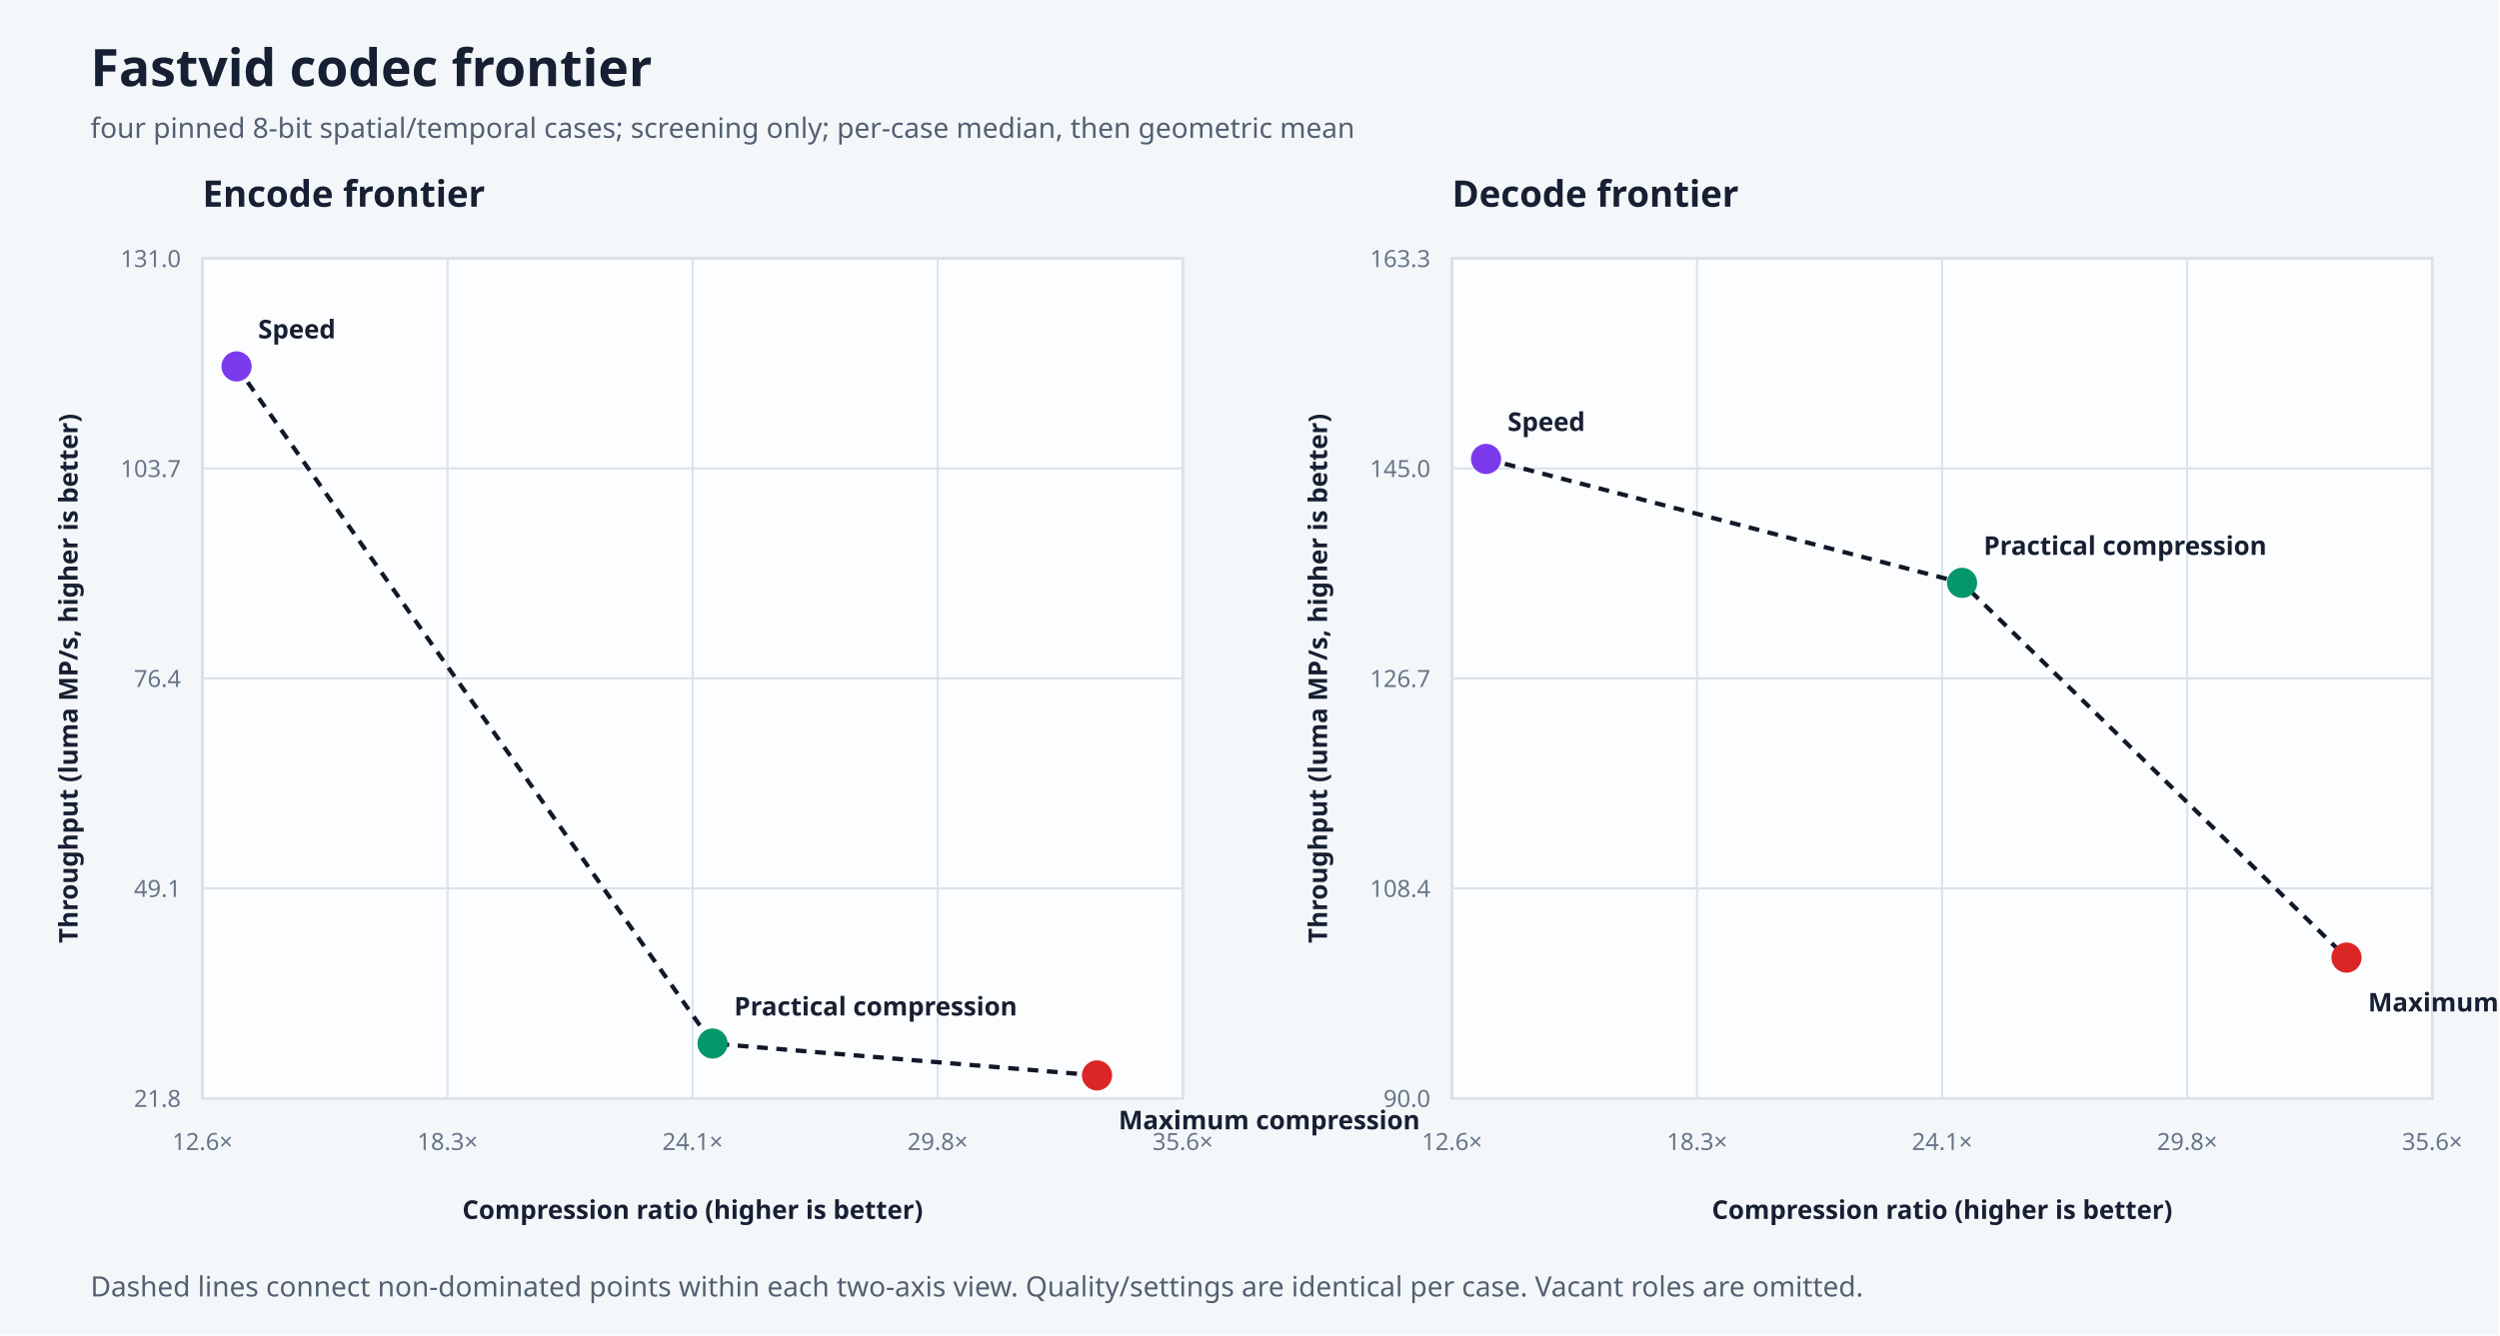
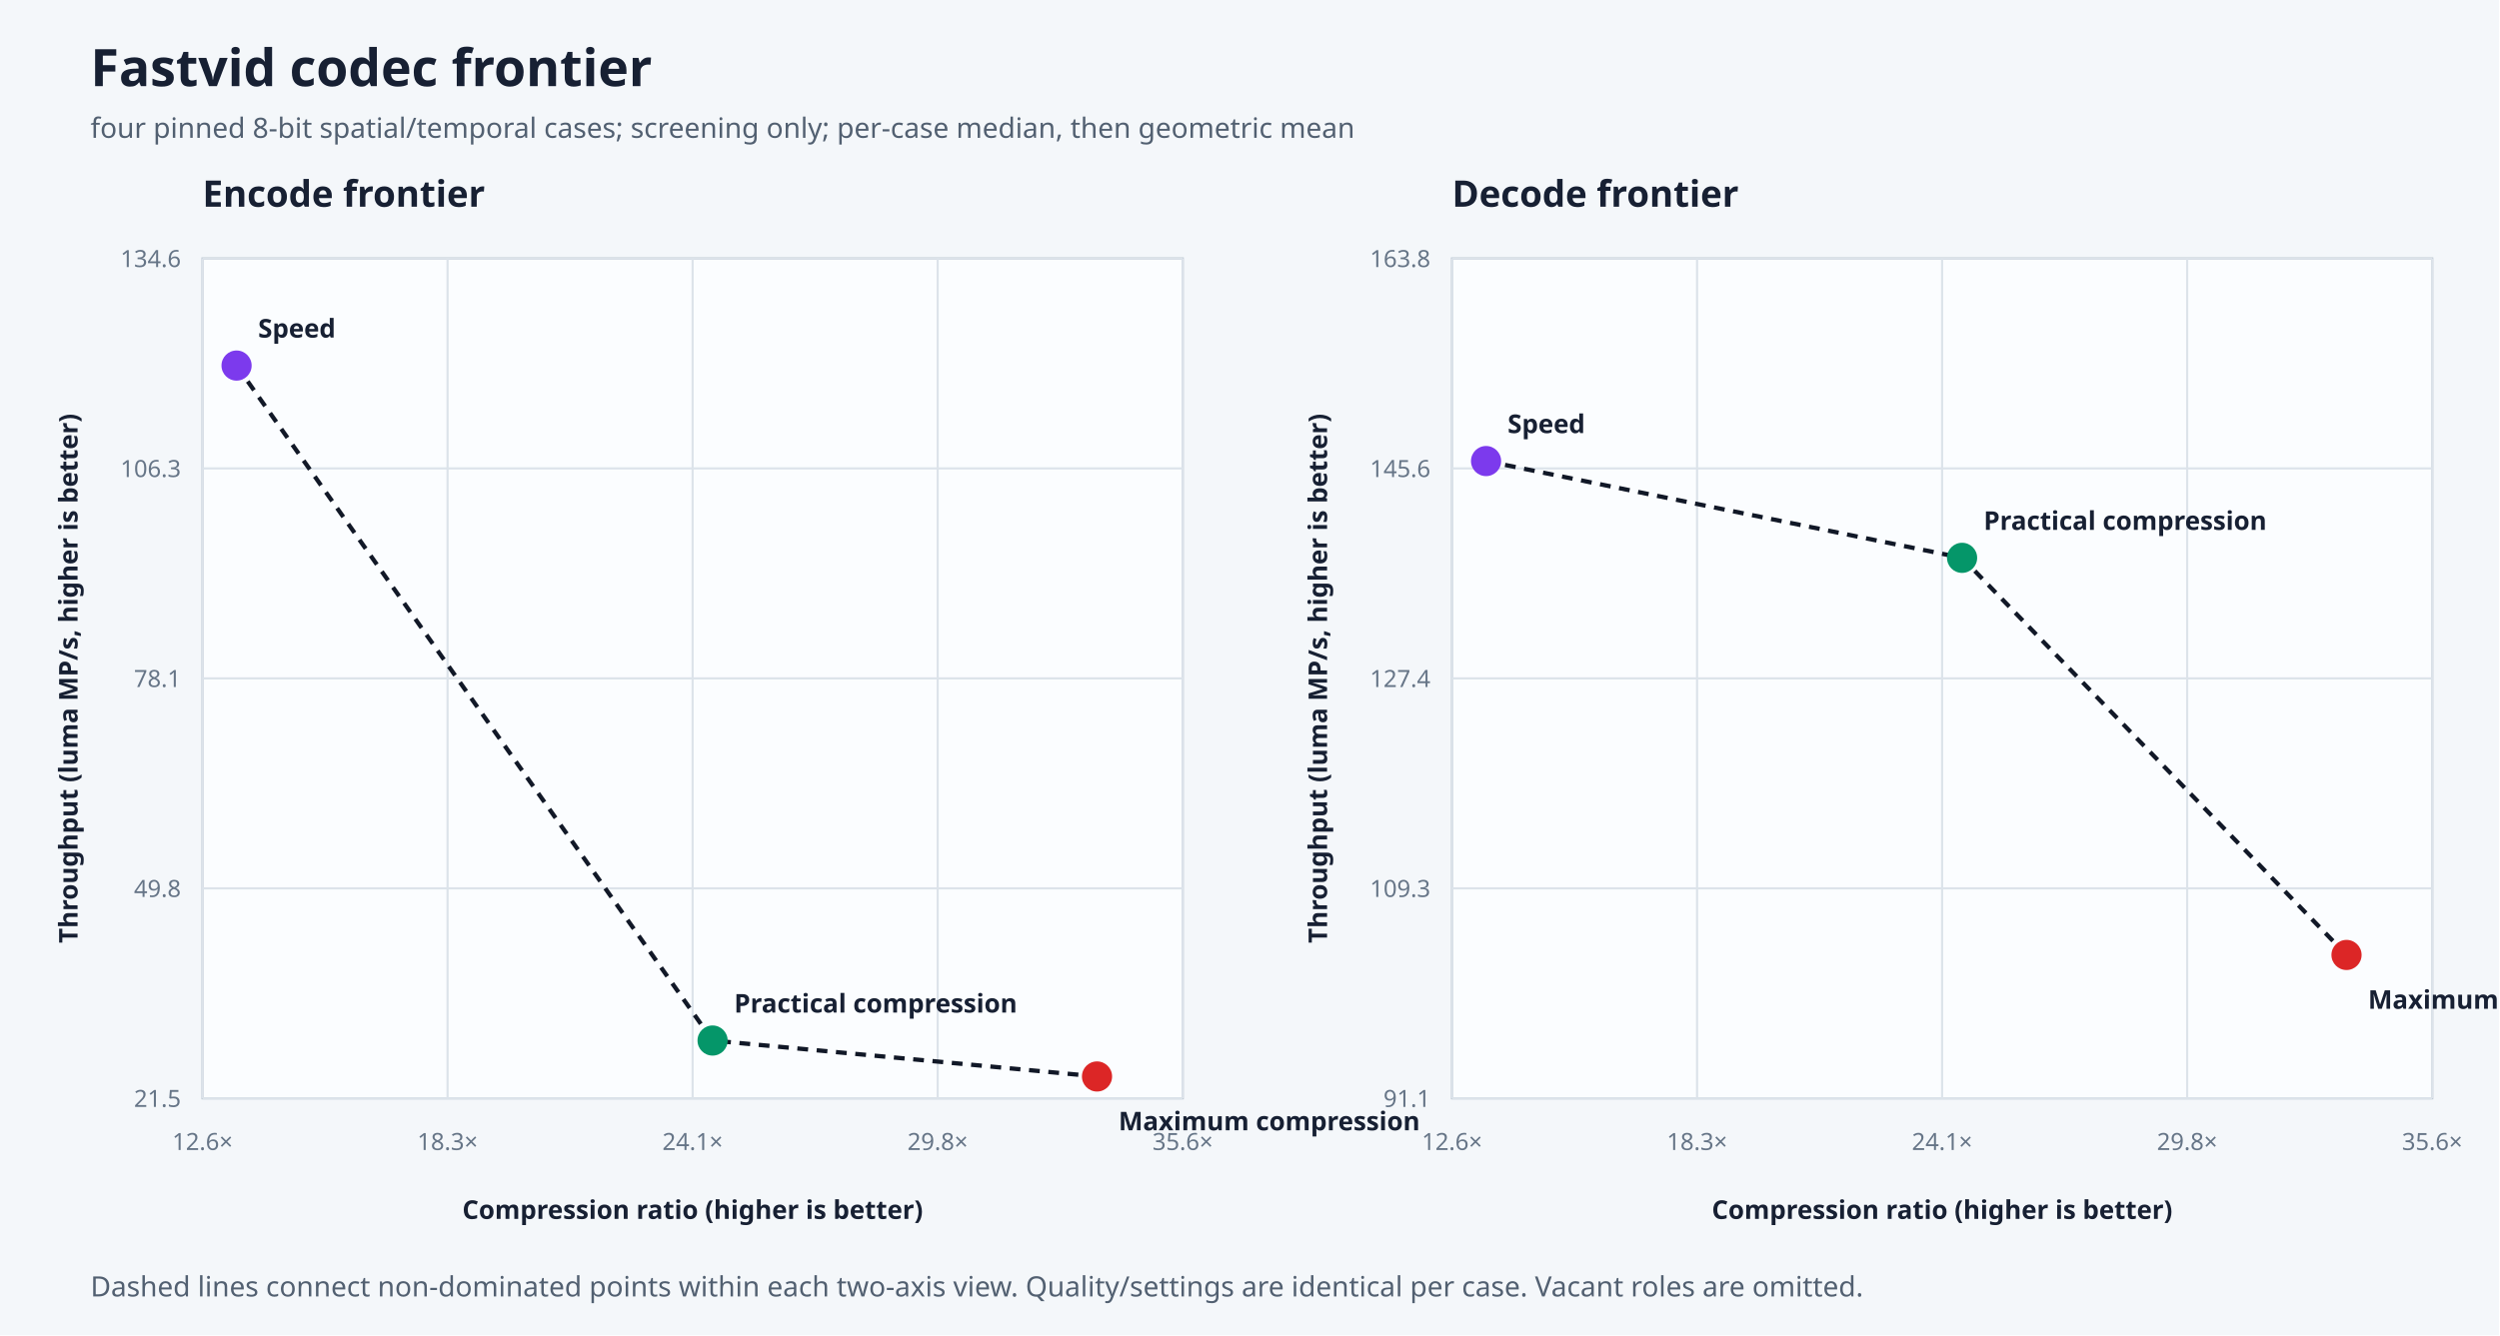
<svg xmlns="http://www.w3.org/2000/svg" width="1160" height="620" viewBox="0 0 1160 620">
  <style>text{font-family:ui-sans-serif,system-ui,sans-serif;fill:#172033}.title{font-size:24px;font-weight:700}.subtitle{font-size:13px;fill:#526071}.panel-title{font-size:17px;font-weight:650}.plot{fill:#fbfdff;stroke:#b9c4d0}.grid{stroke:#dce3ea;stroke-width:1}.tick{font-size:11px;fill:#667587}.axis{font-size:12px;font-weight:600}.label{font-size:12px;font-weight:600}.frontier{fill:none;stroke:#111827;stroke-width:2;stroke-dasharray:5 4}</style>
  <rect width="100%" height="100%" fill="#f4f7fa" />
  <text x="42" y="40" class="title">Fastvid codec frontier</text>
  <text x="42" y="64" class="subtitle">four pinned 8-bit spatial/temporal cases; screening only; per-case median, then geometric mean</text>
  <text x="94" y="96" class="panel-title">Encode frontier</text>
  <rect x="94" y="120" width="455" height="390" class="plot" />
  <line x1="94.00" y1="120" x2="94.00" y2="510" class="grid" />
  <text x="94.00" y="534" class="tick" text-anchor="middle">12.6×</text>
  <line x1="94" y1="510.00" x2="549" y2="510.00" class="grid" />
-   <text x="84" y="514.00" class="tick" text-anchor="end">21.8</text>
+   <text x="84" y="514.00" class="tick" text-anchor="end">21.5</text>
  <line x1="207.75" y1="120" x2="207.75" y2="510" class="grid" />
  <text x="207.75" y="534" class="tick" text-anchor="middle">18.3×</text>
  <line x1="94" y1="412.50" x2="549" y2="412.50" class="grid" />
-   <text x="84" y="416.50" class="tick" text-anchor="end">49.1</text>
+   <text x="84" y="416.50" class="tick" text-anchor="end">49.8</text>
  <line x1="321.50" y1="120" x2="321.50" y2="510" class="grid" />
  <text x="321.50" y="534" class="tick" text-anchor="middle">24.1×</text>
  <line x1="94" y1="315.00" x2="549" y2="315.00" class="grid" />
-   <text x="84" y="319.00" class="tick" text-anchor="end">76.4</text>
+   <text x="84" y="319.00" class="tick" text-anchor="end">78.1</text>
  <line x1="435.25" y1="120" x2="435.25" y2="510" class="grid" />
  <text x="435.25" y="534" class="tick" text-anchor="middle">29.8×</text>
  <line x1="94" y1="217.50" x2="549" y2="217.50" class="grid" />
-   <text x="84" y="221.50" class="tick" text-anchor="end">103.7</text>
+   <text x="84" y="221.50" class="tick" text-anchor="end">106.3</text>
  <line x1="549.00" y1="120" x2="549.00" y2="510" class="grid" />
  <text x="549.00" y="534" class="tick" text-anchor="middle">35.6×</text>
  <line x1="94" y1="120.00" x2="549" y2="120.00" class="grid" />
-   <text x="84" y="124.00" class="tick" text-anchor="end">131.0</text>
-   <polyline points="109.81,170.14 330.77,484.56 509.22,499.37" class="frontier" />
-   <circle cx="330.77" cy="484.56" r="7" fill="#059669" />
-   <text x="340.77" y="471.56" class="label">Practical compression</text>
-   <circle cx="509.22" cy="499.37" r="7" fill="#dc2626" />
-   <text x="519.22" y="524.37" class="label">Maximum compression</text>
-   <circle cx="109.81" cy="170.14" r="7" fill="#7c3aed" />
-   <text x="119.81" y="157.14" class="label">Speed</text>
+   <text x="84" y="124.00" class="tick" text-anchor="end">134.6</text>
+   <polyline points="109.81,169.75 330.77,483.17 509.22,499.86" class="frontier" />
+   <circle cx="330.77" cy="483.17" r="7" fill="#059669" />
+   <text x="340.77" y="470.17" class="label">Practical compression</text>
+   <circle cx="509.22" cy="499.86" r="7" fill="#dc2626" />
+   <text x="519.22" y="524.86" class="label">Maximum compression</text>
+   <circle cx="109.81" cy="169.75" r="7" fill="#7c3aed" />
+   <text x="119.81" y="156.75" class="label">Speed</text>
  <text x="321.5" y="566" class="axis" text-anchor="middle">Compression ratio (higher is better)</text>
  <text x="36" y="315.0" class="axis" text-anchor="middle" transform="rotate(-90 36 315.0)">Throughput (luma MP/s, higher is better)</text>
  <text x="674" y="96" class="panel-title">Decode frontier</text>
  <rect x="674" y="120" width="455" height="390" class="plot" />
  <line x1="674.00" y1="120" x2="674.00" y2="510" class="grid" />
  <text x="674.00" y="534" class="tick" text-anchor="middle">12.6×</text>
  <line x1="674" y1="510.00" x2="1129" y2="510.00" class="grid" />
-   <text x="664" y="514.00" class="tick" text-anchor="end">90.0</text>
+   <text x="664" y="514.00" class="tick" text-anchor="end">91.1</text>
  <line x1="787.75" y1="120" x2="787.75" y2="510" class="grid" />
  <text x="787.75" y="534" class="tick" text-anchor="middle">18.3×</text>
  <line x1="674" y1="412.50" x2="1129" y2="412.50" class="grid" />
-   <text x="664" y="416.50" class="tick" text-anchor="end">108.4</text>
+   <text x="664" y="416.50" class="tick" text-anchor="end">109.3</text>
  <line x1="901.50" y1="120" x2="901.50" y2="510" class="grid" />
  <text x="901.50" y="534" class="tick" text-anchor="middle">24.1×</text>
  <line x1="674" y1="315.00" x2="1129" y2="315.00" class="grid" />
-   <text x="664" y="319.00" class="tick" text-anchor="end">126.7</text>
+   <text x="664" y="319.00" class="tick" text-anchor="end">127.4</text>
  <line x1="1015.25" y1="120" x2="1015.25" y2="510" class="grid" />
  <text x="1015.25" y="534" class="tick" text-anchor="middle">29.8×</text>
  <line x1="674" y1="217.50" x2="1129" y2="217.50" class="grid" />
-   <text x="664" y="221.50" class="tick" text-anchor="end">145.0</text>
+   <text x="664" y="221.50" class="tick" text-anchor="end">145.6</text>
  <line x1="1129.00" y1="120" x2="1129.00" y2="510" class="grid" />
  <text x="1129.00" y="534" class="tick" text-anchor="middle">35.6×</text>
  <line x1="674" y1="120.00" x2="1129" y2="120.00" class="grid" />
-   <text x="664" y="124.00" class="tick" text-anchor="end">163.3</text>
-   <polyline points="689.81,213.11 910.77,270.64 1089.22,444.67" class="frontier" />
-   <circle cx="910.77" cy="270.64" r="7" fill="#059669" />
-   <text x="920.77" y="257.64" class="label">Practical compression</text>
-   <circle cx="1089.22" cy="444.67" r="7" fill="#dc2626" />
-   <text x="1099.22" y="469.67" class="label">Maximum compression</text>
-   <circle cx="689.81" cy="213.11" r="7" fill="#7c3aed" />
-   <text x="699.81" y="200.11" class="label">Speed</text>
+   <text x="664" y="124.00" class="tick" text-anchor="end">163.8</text>
+   <polyline points="689.81,214.09 910.77,259.03 1089.22,443.43" class="frontier" />
+   <circle cx="910.77" cy="259.03" r="7" fill="#059669" />
+   <text x="920.77" y="246.03" class="label">Practical compression</text>
+   <circle cx="1089.22" cy="443.43" r="7" fill="#dc2626" />
+   <text x="1099.22" y="468.43" class="label">Maximum compression</text>
+   <circle cx="689.81" cy="214.09" r="7" fill="#7c3aed" />
+   <text x="699.81" y="201.09" class="label">Speed</text>
  <text x="901.5" y="566" class="axis" text-anchor="middle">Compression ratio (higher is better)</text>
  <text x="616" y="315.0" class="axis" text-anchor="middle" transform="rotate(-90 616 315.0)">Throughput (luma MP/s, higher is better)</text>
  <text x="42" y="602" class="subtitle">Dashed lines connect non-dominated points within each two-axis view. Quality/settings are identical per case. Vacant roles are omitted.</text>
</svg>
